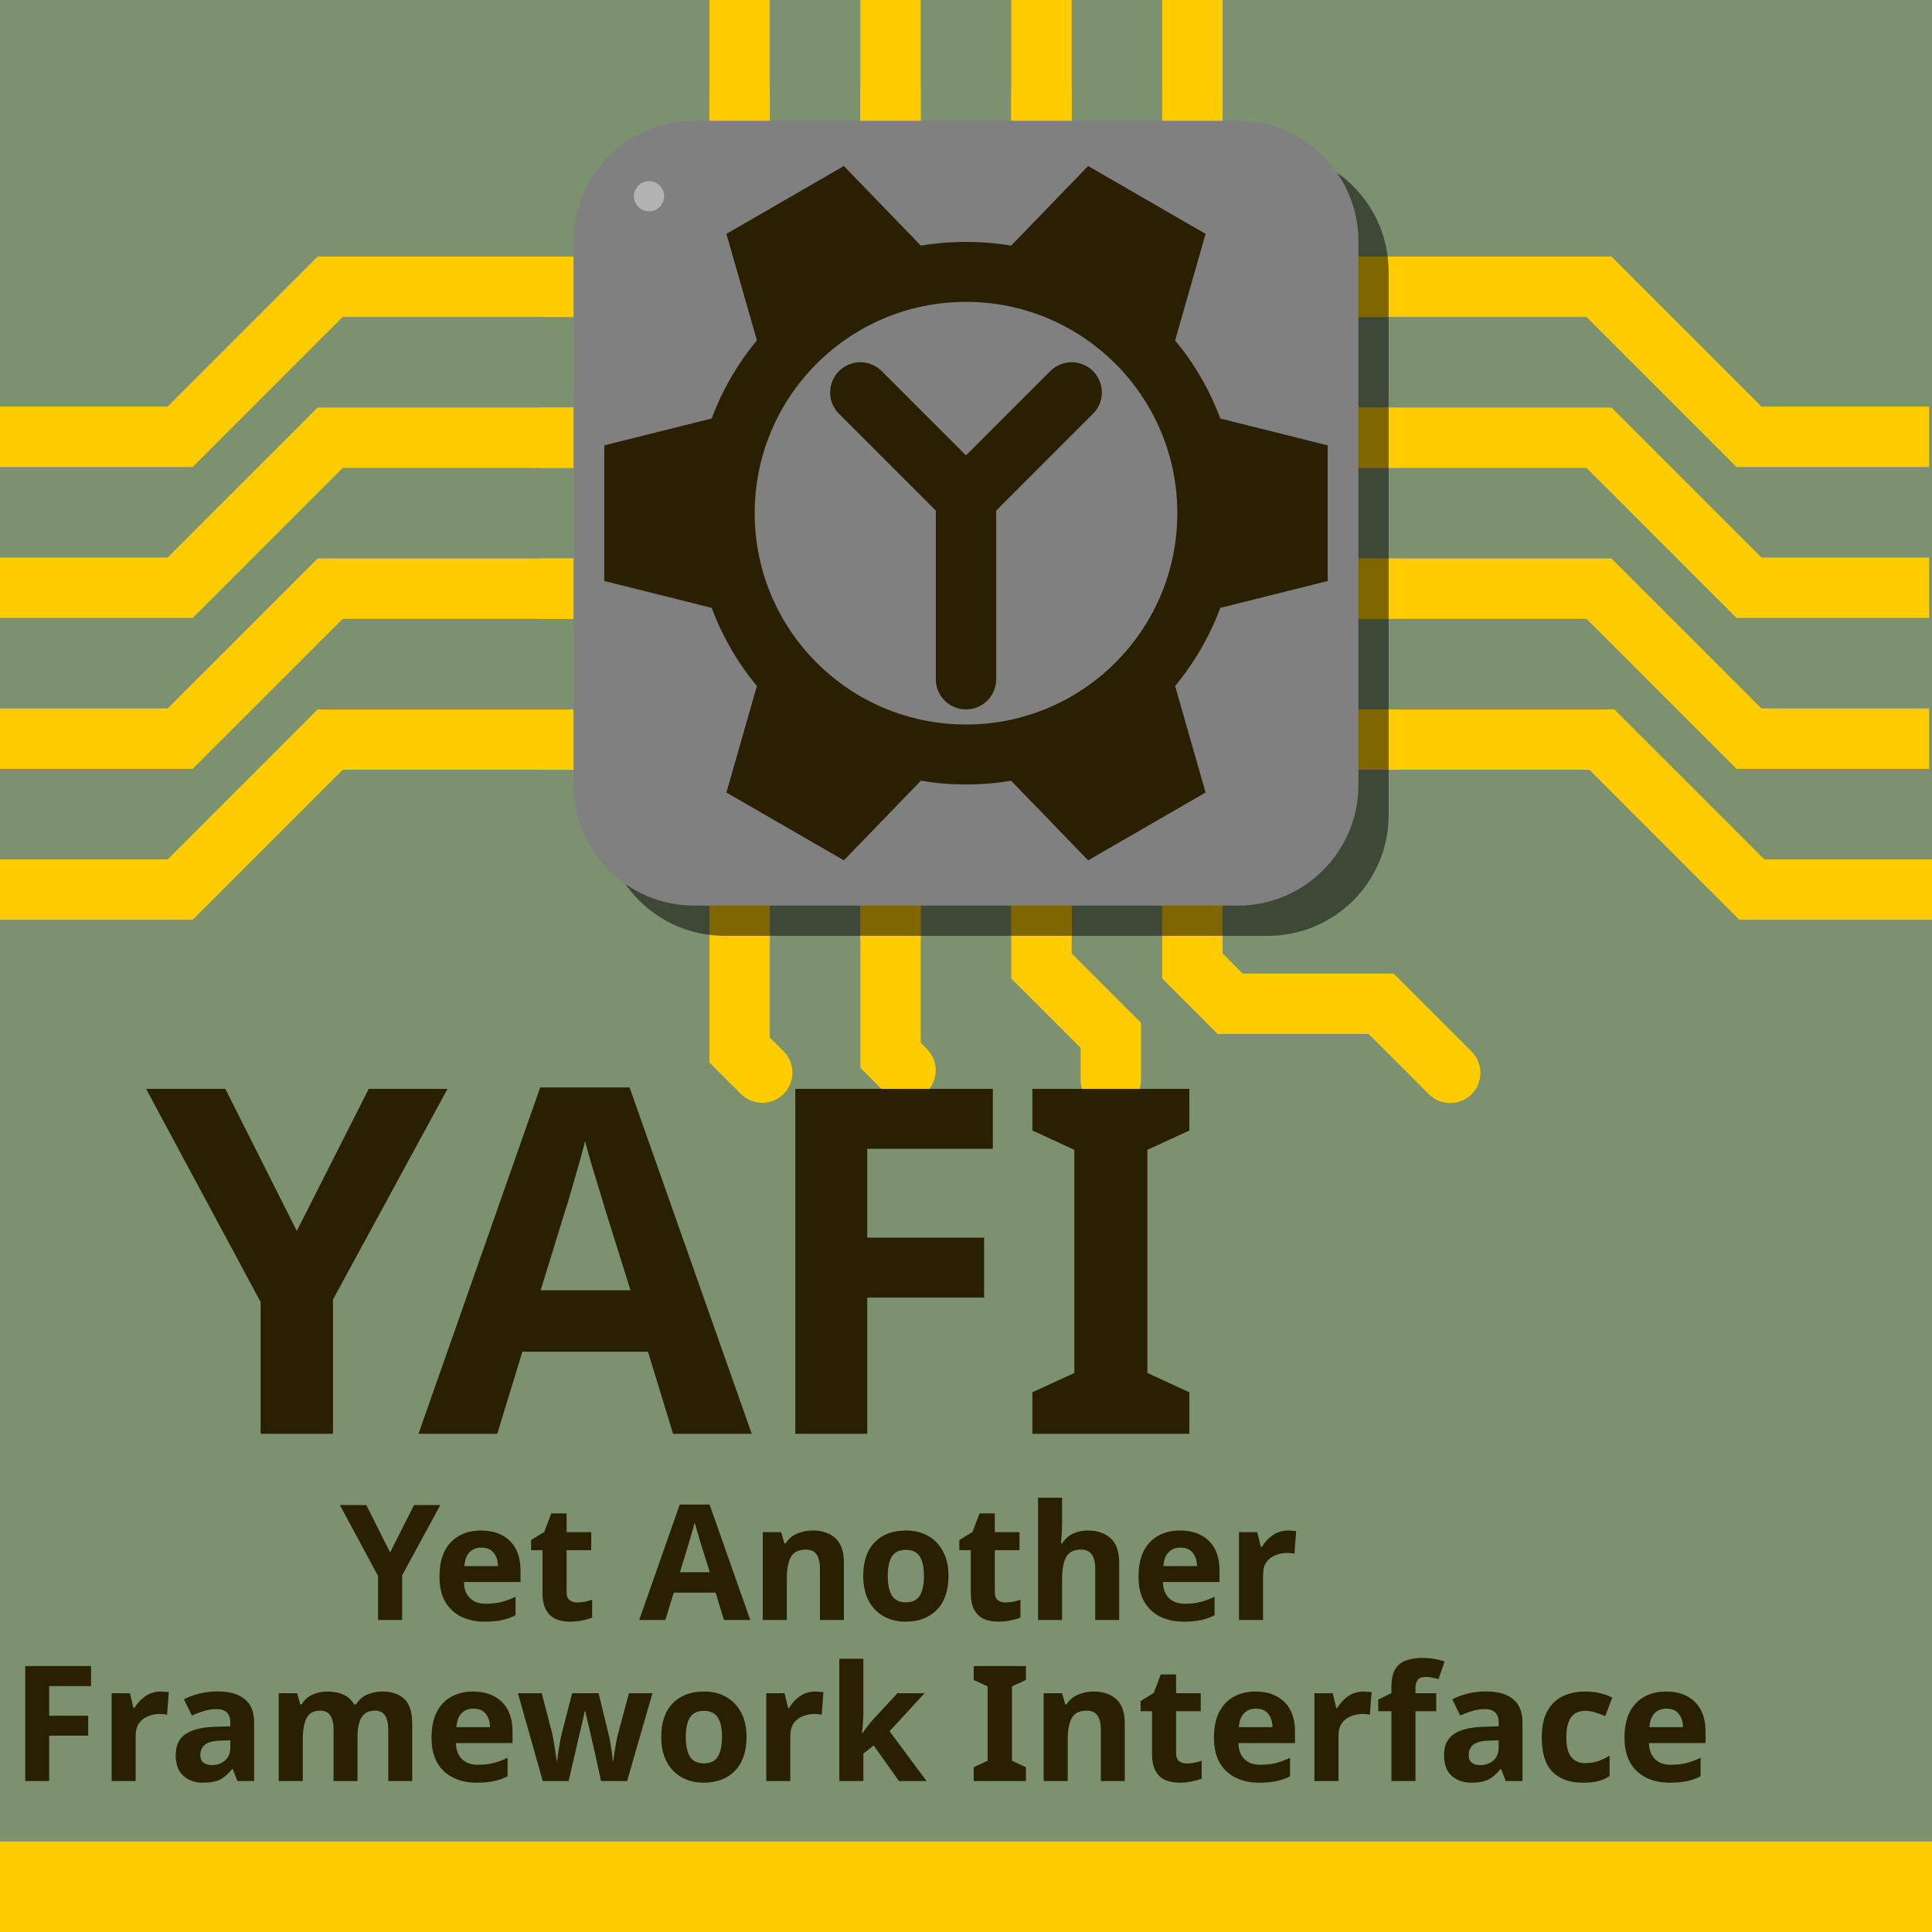
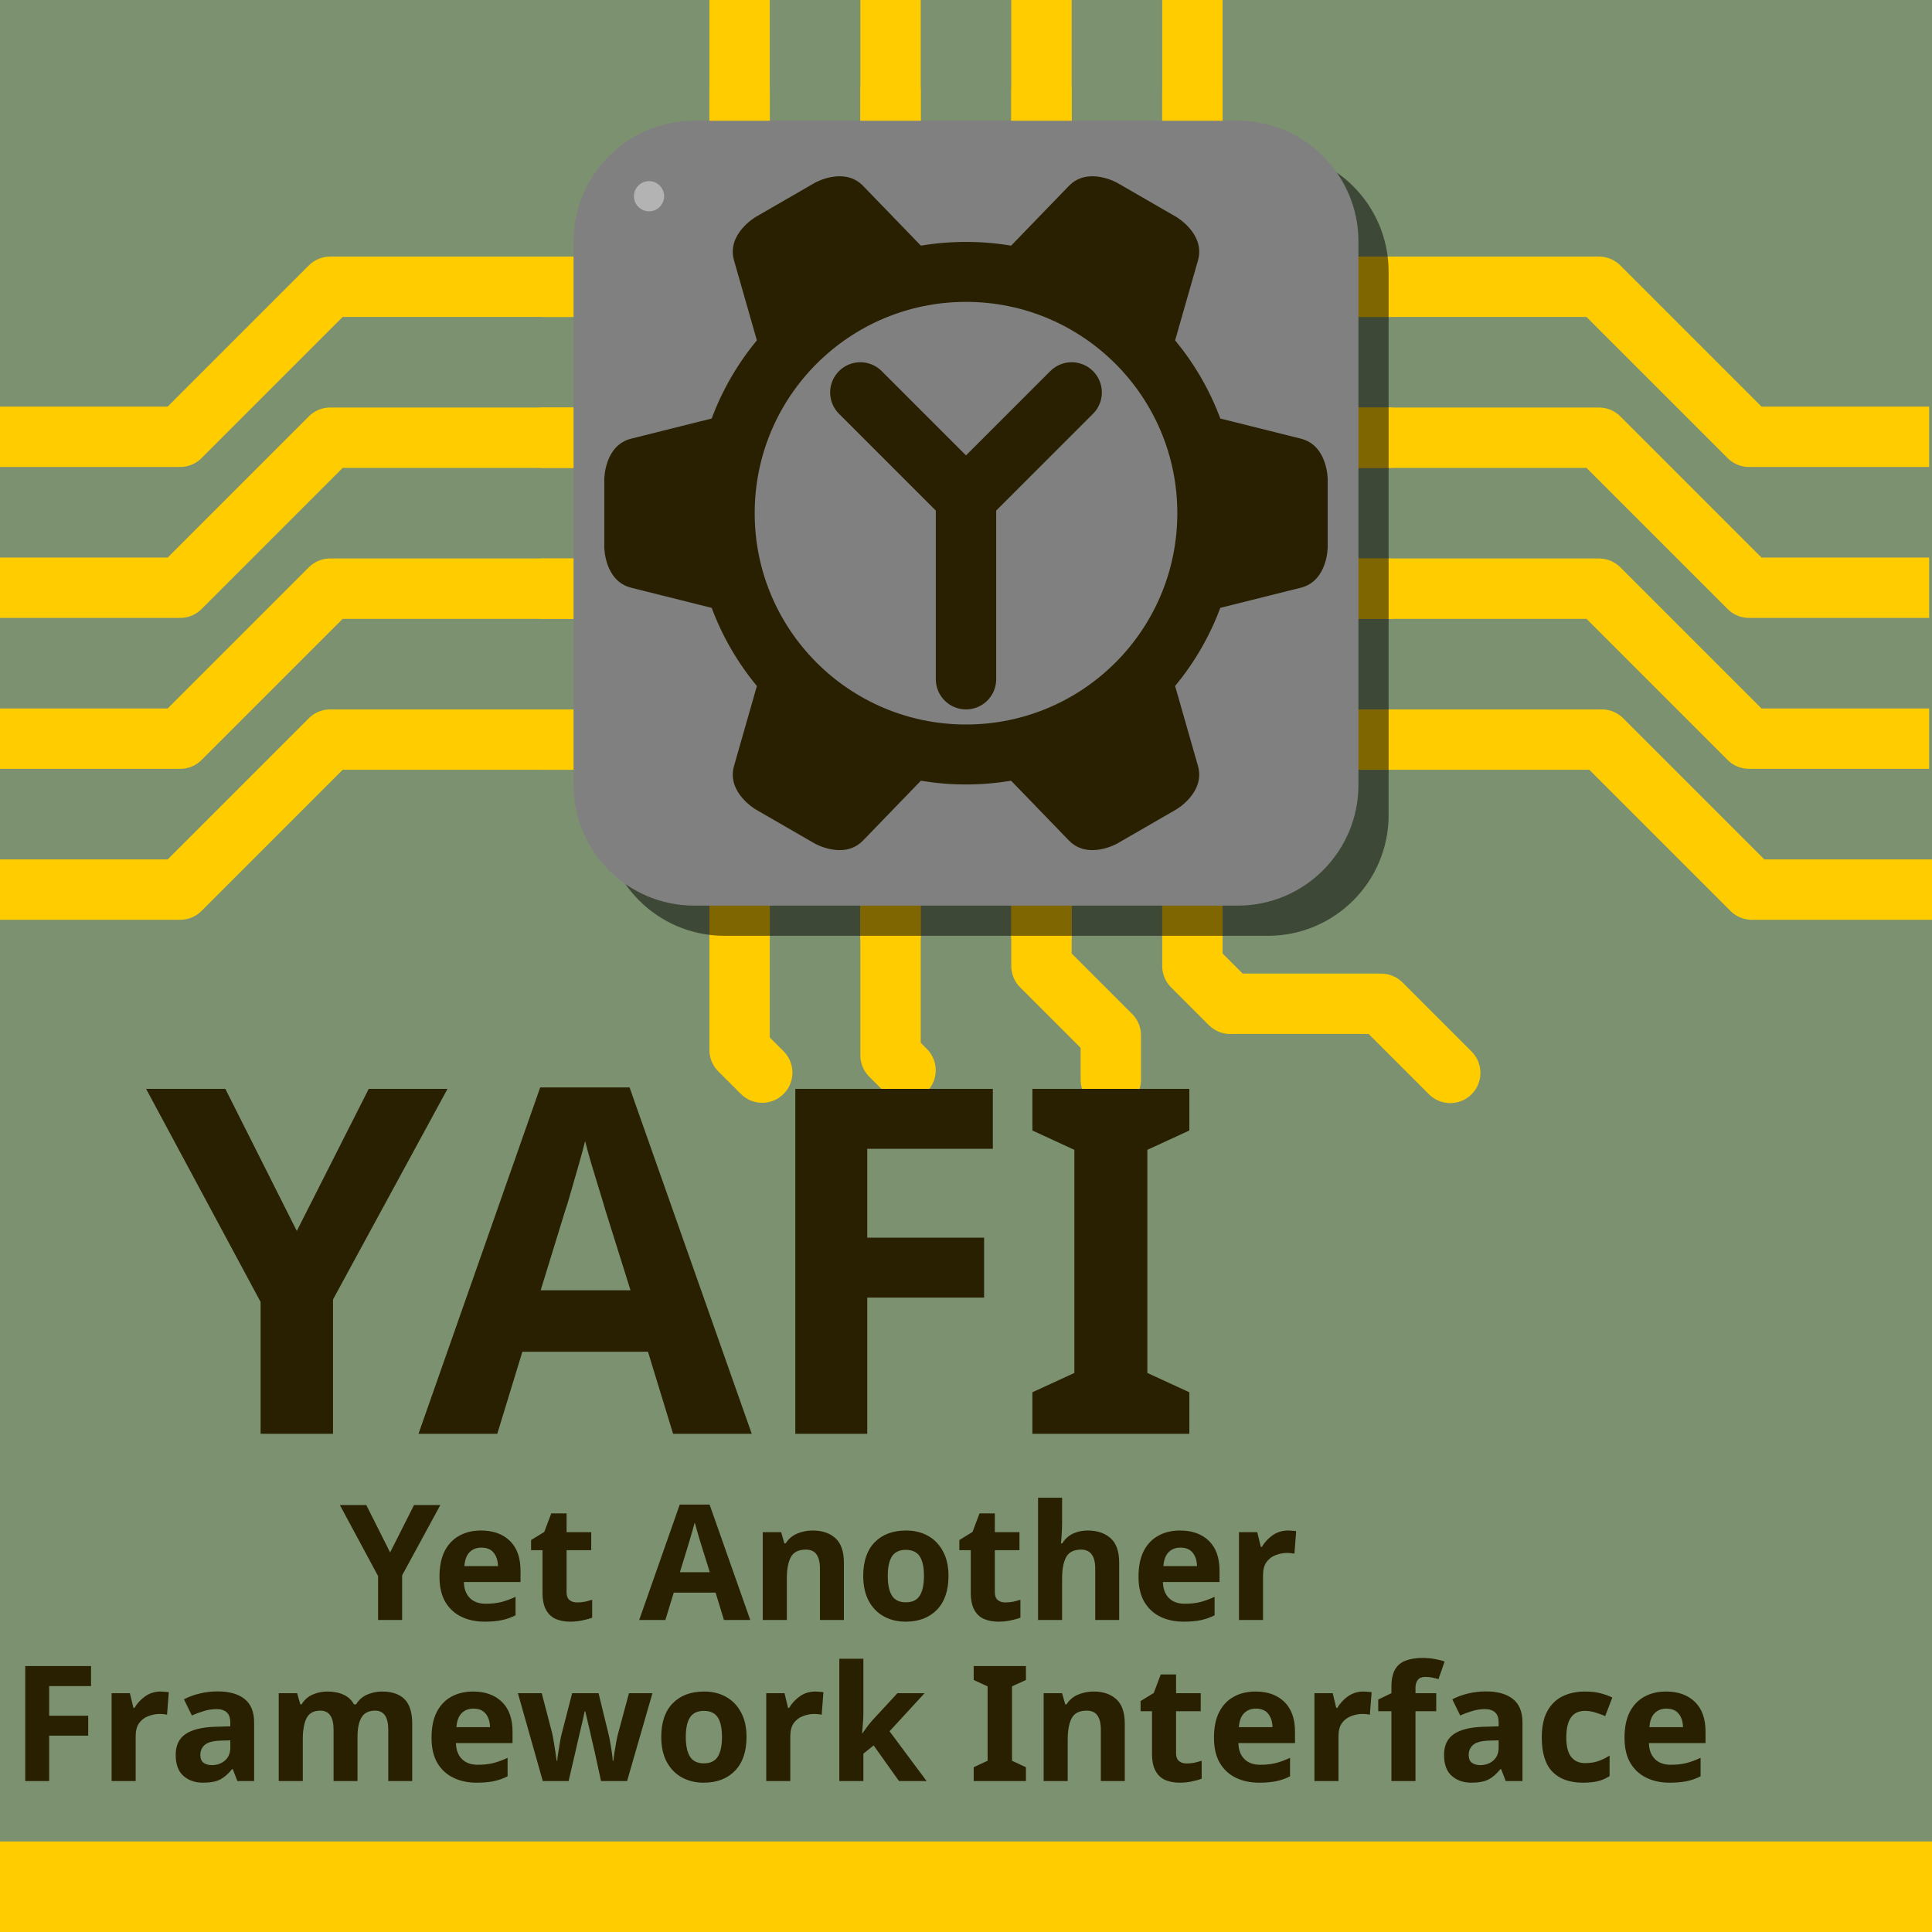
<svg xmlns="http://www.w3.org/2000/svg" width="256" height="256" viewBox="0 0 256 256" version="1.1" id="svg1">
  <defs id="defs1">
    <filter style="color-interpolation-filters:sRGB" id="filter151" x="0" y="0" width="1.038" height="1.038">
      <feFlood result="flood" in="SourceGraphic" flood-opacity="0.498" flood-color="rgb(0,0,0)" id="feFlood150" />
      <feGaussianBlur result="blur" in="SourceGraphic" stdDeviation="0" id="feGaussianBlur150" />
      <feOffset result="offset" in="blur" dx="4" dy="4" id="feOffset150" />
      <feComposite result="comp1" operator="in" in="flood" in2="offset" id="feComposite150" />
      <feComposite result="comp2" operator="over" in="SourceGraphic" in2="comp1" id="feComposite151" />
    </filter>
    <filter style="color-interpolation-filters:sRGB" id="filter151-6" x="0" y="0" width="1.038" height="1.038">
      <feFlood result="flood" in="SourceGraphic" flood-opacity="0.498" flood-color="rgb(0,0,0)" id="feFlood150-1" />
      <feGaussianBlur result="blur" in="SourceGraphic" stdDeviation="0" id="feGaussianBlur150-8" />
      <feOffset result="offset" in="blur" dx="4" dy="4" id="feOffset150-7" />
      <feComposite result="comp1" operator="in" in="flood" in2="offset" id="feComposite150-9" />
      <feComposite result="comp2" operator="over" in="SourceGraphic" in2="comp1" id="feComposite151-2" />
    </filter>
  </defs>
  <g id="layer1">
    <rect style="fill:#7c916f;stroke-width:1;paint-order:stroke fill markers" id="rect1" width="256" height="256" x="0" y="0" />
-     <path style="fill:none;stroke:#ffcc00;stroke-width:8;stroke-linecap:butt;stroke-linejoin:miter;stroke-dasharray:none;paint-order:normal" d="M 0,117.875 H 23.875 L 43.75,98 H 76" id="path4" />
-     <path style="fill:none;stroke:#ffcc00;stroke-width:8;stroke-linecap:butt;stroke-linejoin:miter;stroke-dasharray:none;paint-order:normal" d="M 0,97.875 H 23.875 L 43.75,78 H 76" id="path4-4" />
-     <path style="fill:none;stroke:#ffcc00;stroke-width:8;stroke-linecap:butt;stroke-linejoin:miter;stroke-dasharray:none;paint-order:normal" d="M 0,77.875 H 23.875 L 43.75,58 H 76" id="path4-9" />
-     <path style="fill:none;stroke:#ffcc00;stroke-width:8;stroke-linecap:butt;stroke-linejoin:miter;stroke-dasharray:none;paint-order:normal" d="M 0,57.875 H 23.875 L 43.75,38 H 76" id="path4-2" />
-     <path style="fill:none;stroke:#ffcc00;stroke-width:8;stroke-linecap:butt;stroke-linejoin:miter;stroke-dasharray:none;paint-order:normal" d="M 98,0 V 16" id="path5" />
-     <path style="fill:none;stroke:#ffcc00;stroke-width:8;stroke-linecap:butt;stroke-linejoin:miter;stroke-dasharray:none;paint-order:normal" d="M 118,0 V 16" id="path5-8" />
-     <path style="fill:none;stroke:#ffcc00;stroke-width:8;stroke-linecap:butt;stroke-linejoin:miter;stroke-dasharray:none;paint-order:normal" d="M 138,0 V 16" id="path5-4" />
-     <path style="fill:none;stroke:#ffcc00;stroke-width:8;stroke-linecap:butt;stroke-linejoin:miter;stroke-dasharray:none;paint-order:normal" d="M 158,0 V 16" id="path5-89" />
-     <path style="fill:none;stroke:#ffcc00;stroke-width:8;stroke-linecap:butt;stroke-linejoin:miter;stroke-dasharray:none;paint-order:normal" d="M 256,117.875 H 232.125 L 212.25,98 H 180" id="path4-1" />
-     <path style="fill:none;stroke:#ffcc00;stroke-width:8;stroke-linecap:butt;stroke-linejoin:miter;stroke-dasharray:none;paint-order:normal" d="M 255.625,97.875 H 231.75 L 211.875,78 H 180" id="path4-1-5" />
-     <path style="fill:none;stroke:#ffcc00;stroke-width:8;stroke-linecap:butt;stroke-linejoin:miter;stroke-dasharray:none;paint-order:normal" d="M 255.625,77.875 H 231.75 L 211.875,58 H 180" id="path4-1-6" />
-     <path style="fill:none;stroke:#ffcc00;stroke-width:8;stroke-linecap:butt;stroke-linejoin:miter;stroke-dasharray:none;paint-order:normal" d="M 255.625,57.875 H 231.75 L 211.875,38 H 180" id="path4-1-63" />
-     <path style="fill:none;stroke:#ffcc00;stroke-width:8;stroke-linecap:round;stroke-linejoin:miter;stroke-dasharray:none;paint-order:normal" d="m 192.165,142.164 -9.157,-9.157 H 163.006 L 158,128 l 0,-8" id="path9" />
-     <path style="fill:none;stroke:#ffcc00;stroke-width:8;stroke-linecap:round;stroke-linejoin:miter;stroke-dasharray:none;paint-order:normal" d="m 147.188,143.062 v -5.875 L 138,128 l 0,-8" id="path10" />
-     <path style="fill:none;stroke:#ffcc00;stroke-width:8;stroke-linecap:round;stroke-linejoin:miter;stroke-dasharray:none;paint-order:normal" d="M 119.988,141.818 118,139.83 V 128 120" id="path11" />
-     <path style="fill:none;stroke:#ffcc00;stroke-width:8;stroke-linecap:round;stroke-linejoin:miter;stroke-dasharray:none;paint-order:normal" d="m 101,142.125 -3,-3 V 128 120" id="path12" />
+     <path style="fill:none;stroke:#ffcc00;stroke-width:8;stroke-linecap:butt;stroke-linejoin:round;stroke-dasharray:none;paint-order:normal" d="M 0,117.875 H 23.875 L 43.75,98 H 76" id="path4" />
+     <path style="fill:none;stroke:#ffcc00;stroke-width:8;stroke-linecap:butt;stroke-linejoin:round;stroke-dasharray:none;paint-order:normal" d="M 0,97.875 H 23.875 L 43.75,78 H 76" id="path4-4" />
+     <path style="fill:none;stroke:#ffcc00;stroke-width:8;stroke-linecap:butt;stroke-linejoin:round;stroke-dasharray:none;paint-order:normal" d="M 0,77.875 H 23.875 L 43.75,58 H 76" id="path4-9" />
+     <path style="fill:none;stroke:#ffcc00;stroke-width:8;stroke-linecap:butt;stroke-linejoin:round;stroke-dasharray:none;paint-order:normal" d="M 0,57.875 H 23.875 L 43.75,38 H 76" id="path4-2" />
+     <path style="fill:none;stroke:#ffcc00;stroke-width:8;stroke-linecap:butt;stroke-linejoin:round;stroke-dasharray:none;paint-order:normal" d="M 98,0 V 16" id="path5" />
+     <path style="fill:none;stroke:#ffcc00;stroke-width:8;stroke-linecap:butt;stroke-linejoin:round;stroke-dasharray:none;paint-order:normal" d="M 118,0 V 16" id="path5-8" />
+     <path style="fill:none;stroke:#ffcc00;stroke-width:8;stroke-linecap:butt;stroke-linejoin:round;stroke-dasharray:none;paint-order:normal" d="M 138,0 V 16" id="path5-4" />
+     <path style="fill:none;stroke:#ffcc00;stroke-width:8;stroke-linecap:butt;stroke-linejoin:round;stroke-dasharray:none;paint-order:normal" d="M 158,0 V 16" id="path5-89" />
+     <path style="fill:none;stroke:#ffcc00;stroke-width:8;stroke-linecap:butt;stroke-linejoin:round;stroke-dasharray:none;paint-order:normal" d="M 256,117.875 H 232.125 L 212.25,98 H 180" id="path4-1" />
+     <path style="fill:none;stroke:#ffcc00;stroke-width:8;stroke-linecap:butt;stroke-linejoin:round;stroke-dasharray:none;paint-order:normal" d="M 255.625,97.875 H 231.75 L 211.875,78 H 180" id="path4-1-5" />
+     <path style="fill:none;stroke:#ffcc00;stroke-width:8;stroke-linecap:butt;stroke-linejoin:round;stroke-dasharray:none;paint-order:normal" d="M 255.625,77.875 H 231.75 L 211.875,58 H 180" id="path4-1-6" />
+     <path style="fill:none;stroke:#ffcc00;stroke-width:8;stroke-linecap:butt;stroke-linejoin:round;stroke-dasharray:none;paint-order:normal" d="M 255.625,57.875 H 231.75 L 211.875,38 H 180" id="path4-1-63" />
+     <path style="fill:none;stroke:#ffcc00;stroke-width:8;stroke-linecap:round;stroke-linejoin:round;stroke-dasharray:none;paint-order:normal" d="m 192.165,142.164 -9.157,-9.157 H 163.006 L 158,128 l 0,-8" id="path9" />
+     <path style="fill:none;stroke:#ffcc00;stroke-width:8;stroke-linecap:round;stroke-linejoin:round;stroke-dasharray:none;paint-order:normal" d="m 147.188,143.062 v -5.875 L 138,128 l 0,-8" id="path10" />
+     <path style="fill:none;stroke:#ffcc00;stroke-width:8;stroke-linecap:round;stroke-linejoin:round;stroke-dasharray:none;paint-order:normal" d="M 119.988,141.818 118,139.83 V 128 120" id="path11" />
+     <path style="fill:none;stroke:#ffcc00;stroke-width:8;stroke-linecap:round;stroke-linejoin:round;stroke-dasharray:none;paint-order:normal" d="m 101,142.125 -3,-3 V 128 120" id="path12" />
    <text xml:space="preserve" style="font-weight:bold;font-size:64px;line-height:1;font-family:Comfortaa;-inkscape-font-specification:'Comfortaa Bold';text-align:center;text-decoration-color:#000000;writing-mode:lr-tb;direction:ltr;text-anchor:middle;fill:#282000;stroke-width:0.265;paint-order:stroke fill markers" x="131.104" y="189.984" id="text1">
      <tspan id="tspan1" style="font-size:64px;fill:#282000;stroke-width:0.265" x="131.104" y="189.984">YAFI</tspan>
    </text>
    <text xml:space="preserve" style="font-weight:bold;font-size:21.333px;line-height:1;font-family:Comfortaa;-inkscape-font-specification:'Comfortaa Bold';text-align:center;text-decoration-color:#000000;writing-mode:lr-tb;direction:ltr;text-anchor:middle;fill:#282000;stroke-width:0.265;paint-order:stroke fill markers" x="128.032" y="214.661" id="text1-6">
      <tspan id="tspan1-0" style="font-size:21.333px;fill:#282000;stroke-width:0.265" x="128.032" y="214.661">Yet Another</tspan>
      <tspan style="font-size:21.333px;fill:#282000;stroke-width:0.265" x="128.032" y="235.995" id="tspan2">Framework Interface</tspan>
    </text>
-     <g id="icon" transform="translate(64,4)">
+     <g id="icon" transform="translate(63.99998,4)">
      <g id="chip" style="stroke-width:0;stroke-dasharray:none">
        <path style="fill:none;stroke:#ffcc00;stroke-width:8;stroke-linecap:round;stroke-dasharray:none;paint-order:stroke fill markers" d="m 34,8 v 8" id="pin1" />
        <path style="fill:none;stroke:#ffcc00;stroke-width:8;stroke-linecap:round;stroke-dasharray:none;paint-order:stroke fill markers" d="M 54,8 V 16" id="pin2" />
        <path style="fill:none;stroke:#ffcc00;stroke-width:8;stroke-linecap:round;stroke-dasharray:none;paint-order:stroke fill markers" d="M 74,8 V 16" id="pin3" />
        <path style="fill:none;stroke:#ffcc00;stroke-width:8;stroke-linecap:round;stroke-dasharray:none;paint-order:stroke fill markers" d="m 94,8 v 8" id="pin4" />
        <path style="fill:none;stroke:#ffcc00;stroke-width:8;stroke-linecap:round;stroke-dasharray:none;paint-order:stroke fill markers" d="m 120,34 h -8" id="pin5" />
        <path style="fill:none;stroke:#ffcc00;stroke-width:8;stroke-linecap:round;stroke-dasharray:none;paint-order:stroke fill markers" d="m 120,54 h -8" id="pin6" />
        <path style="fill:none;stroke:#ffcc00;stroke-width:8;stroke-linecap:round;stroke-dasharray:none;paint-order:stroke fill markers" d="m 120,74 h -8" id="pin7" />
        <path style="fill:none;stroke:#ffcc00;stroke-width:8;stroke-linecap:round;stroke-dasharray:none;paint-order:stroke fill markers" d="m 120,94 h -8" id="pin8" />
        <path style="fill:none;stroke:#ffcc00;stroke-width:8;stroke-linecap:round;stroke-dasharray:none;paint-order:stroke fill markers" d="m 94,112 v 8" id="pin9" />
        <path style="fill:none;stroke:#ffcc00;stroke-width:8;stroke-linecap:round;stroke-dasharray:none;paint-order:stroke fill markers" d="m 74,112 v 8" id="pin10" />
        <path style="fill:none;stroke:#ffcc00;stroke-width:8;stroke-linecap:round;stroke-dasharray:none;paint-order:stroke fill markers" d="m 54,112 v 8" id="pin11" />
        <path style="fill:none;stroke:#ffcc00;stroke-width:8;stroke-linecap:round;stroke-dasharray:none;paint-order:stroke fill markers" d="m 34,112 v 8" id="pin12" />
        <path style="fill:none;stroke:#ffcc00;stroke-width:8;stroke-linecap:round;stroke-dasharray:none;paint-order:stroke fill markers" d="M 16,94 H 8" id="pin13" />
        <path style="fill:none;stroke:#ffcc00;stroke-width:8;stroke-linecap:round;stroke-dasharray:none;paint-order:stroke fill markers" d="M 16,74 H 8" id="pin14" />
        <path style="fill:none;stroke:#ffcc00;stroke-width:8;stroke-linecap:round;stroke-dasharray:none;paint-order:stroke fill markers" d="M 16,54 H 8" id="pin15" />
        <path style="fill:none;stroke:#ffcc00;stroke-width:8;stroke-linecap:round;stroke-dasharray:none;paint-order:stroke fill markers" d="M 16,34 H 8" id="pin16" />
        <rect style="fill:#000000;fill-opacity:0.5;stroke-width:0;stroke-dasharray:none" id="shadow" width="104" height="104" x="16" y="16" rx="16" ry="16" />
        <rect style="fill:#808080;stroke-width:0;stroke-dasharray:none" id="package" width="104" height="104" x="12" y="12" rx="16" ry="16" />
        <circle style="fill:#b3b3b3;fill-opacity:1;stroke:none;stroke-width:8;stroke-linecap:round;stroke-dasharray:none;paint-order:stroke fill markers" id="dot" cx="22" cy="22" r="2" />
      </g>
-       <path id="cog" style="display:inline;fill:#282000;fill-opacity:1;stroke:none;stroke-width:8;stroke-dasharray:none;paint-order:stroke fill markers" d="m 47.818,18 -15.564,8.986 4.037,14.113 c -2.536,3.065 -4.574,6.559 -5.988,10.355 l -14.23,3.559 v 17.973 l 14.23,3.559 c 1.414,3.796 3.452,7.289 5.988,10.354 L 32.254,101.014 47.818,110 58.02,99.451 c 1.945,0.326 3.943,0.494 5.98,0.494 2.038,0 4.035,-0.168 5.98,-0.494 L 80.182,110 95.746,101.014 91.709,86.898 c 2.536,-3.065 4.574,-6.557 5.988,-10.354 L 111.928,72.986 V 55.014 L 97.697,51.455 C 96.283,47.658 94.245,44.165 91.709,41.1 L 95.746,26.986 80.182,18 69.98,28.549 c -1.945,-0.326 -3.943,-0.494 -5.98,-0.494 -2.038,0 -4.035,0.168 -5.98,0.494 z M 64,36 A 28,28 0 0 1 92,64 28,28 0 0 1 64,92 28,28 0 0 1 36,64 28,28 0 0 1 64,36 Z" />
+       <path id="cog" style="display:inline;fill:#282000;fill-opacity:1;stroke:none;stroke-width:8;stroke-dasharray:none;paint-order:stroke fill markers" d="m 47.818,18 2.543,2.631 c -2.531,-2.606 -6.372,-0.42 -6.43,-0.387 l -0.004,0.002 -7.783,4.494 c -0.038,0.022 -3.863,2.252 -2.889,5.746 l 0.002,0.012 0.006,0.016 3.027,10.586 C 33.755,44.165 31.717,47.659 30.303,51.455 l -10.68,2.672 c -3.55,0.894 -3.551,5.381 -3.551,5.381 v 8.984 c 0,9.1e-5 0.001,4.493 3.559,5.383 l 10.672,2.67 c 1.414,3.796 3.452,7.289 5.988,10.354 l -3.027,10.586 -0.006,0.018 c -1.79e-4,6.36e-4 1.79e-4,0.001 0,0.002 -0.989,3.517 2.887,5.756 2.887,5.756 l 7.783,4.494 c 0,0 0.004,0.002 0.004,0.002 0.022,0.013 3.888,2.234 6.432,-0.389 L 47.818,110 l 2.549,-2.635 7.652,-7.914 c 1.945,0.326 3.943,0.494 5.98,0.494 2.038,0 4.035,-0.168 5.98,-0.494 l 7.65,7.912 0.002,0.002 2.549,2.635 -2.545,-2.633 c 2.523,2.601 6.349,0.436 6.432,0.389 l 7.787,-4.496 c 0,0 3.875,-2.239 2.887,-5.756 v -0.002 l -0.006,-0.018 -3.027,-10.586 c 2.536,-3.065 4.574,-6.557 5.988,-10.354 L 108.371,73.875 c 3.558,-0.89 3.557,-5.383 3.557,-5.383 v -8.984 c 0,10e-7 9.8e-4,-4.493 -3.557,-5.383 L 97.697,51.455 C 96.283,47.658 94.245,44.165 91.709,41.1 l 3.027,-10.586 0.006,-0.016 0.002,-0.012 c 0.976,-3.502 -2.869,-5.735 -2.889,-5.746 l -7.783,-4.494 c -9.1e-5,-5.2e-5 -0.004,-0.002 -0.004,-0.002 -0.054,-0.031 -3.897,-2.22 -6.43,0.387 L 80.182,18 l -2.551,2.637 -7.65,7.912 C 68.035,28.223 66.038,28.055 64,28.055 c -2.038,0 -4.035,0.168 -5.98,0.494 l -7.65,-7.912 z M 64,36 A 28,28 0 0 1 92,64 28,28 0 0 1 64,92 28,28 0 0 1 36,64 28,28 0 0 1 64,36 Z" />
      <path id="Y" style="fill:none;stroke:#282000;stroke-width:8;stroke-linecap:round;stroke-dasharray:none" d="M 64,62 50,48 m 14,38 4e-6,-24 m -4e-6,0 14,-14 m -14,38 -4e-6,-24" />
    </g>
    <rect style="fill:#ffcc00;stroke:none;stroke-width:8;stroke-linecap:butt;stroke-linejoin:miter;stroke-dasharray:none;paint-order:normal" id="rect12" width="256" height="12" x="0" y="244" />
  </g>
</svg>
